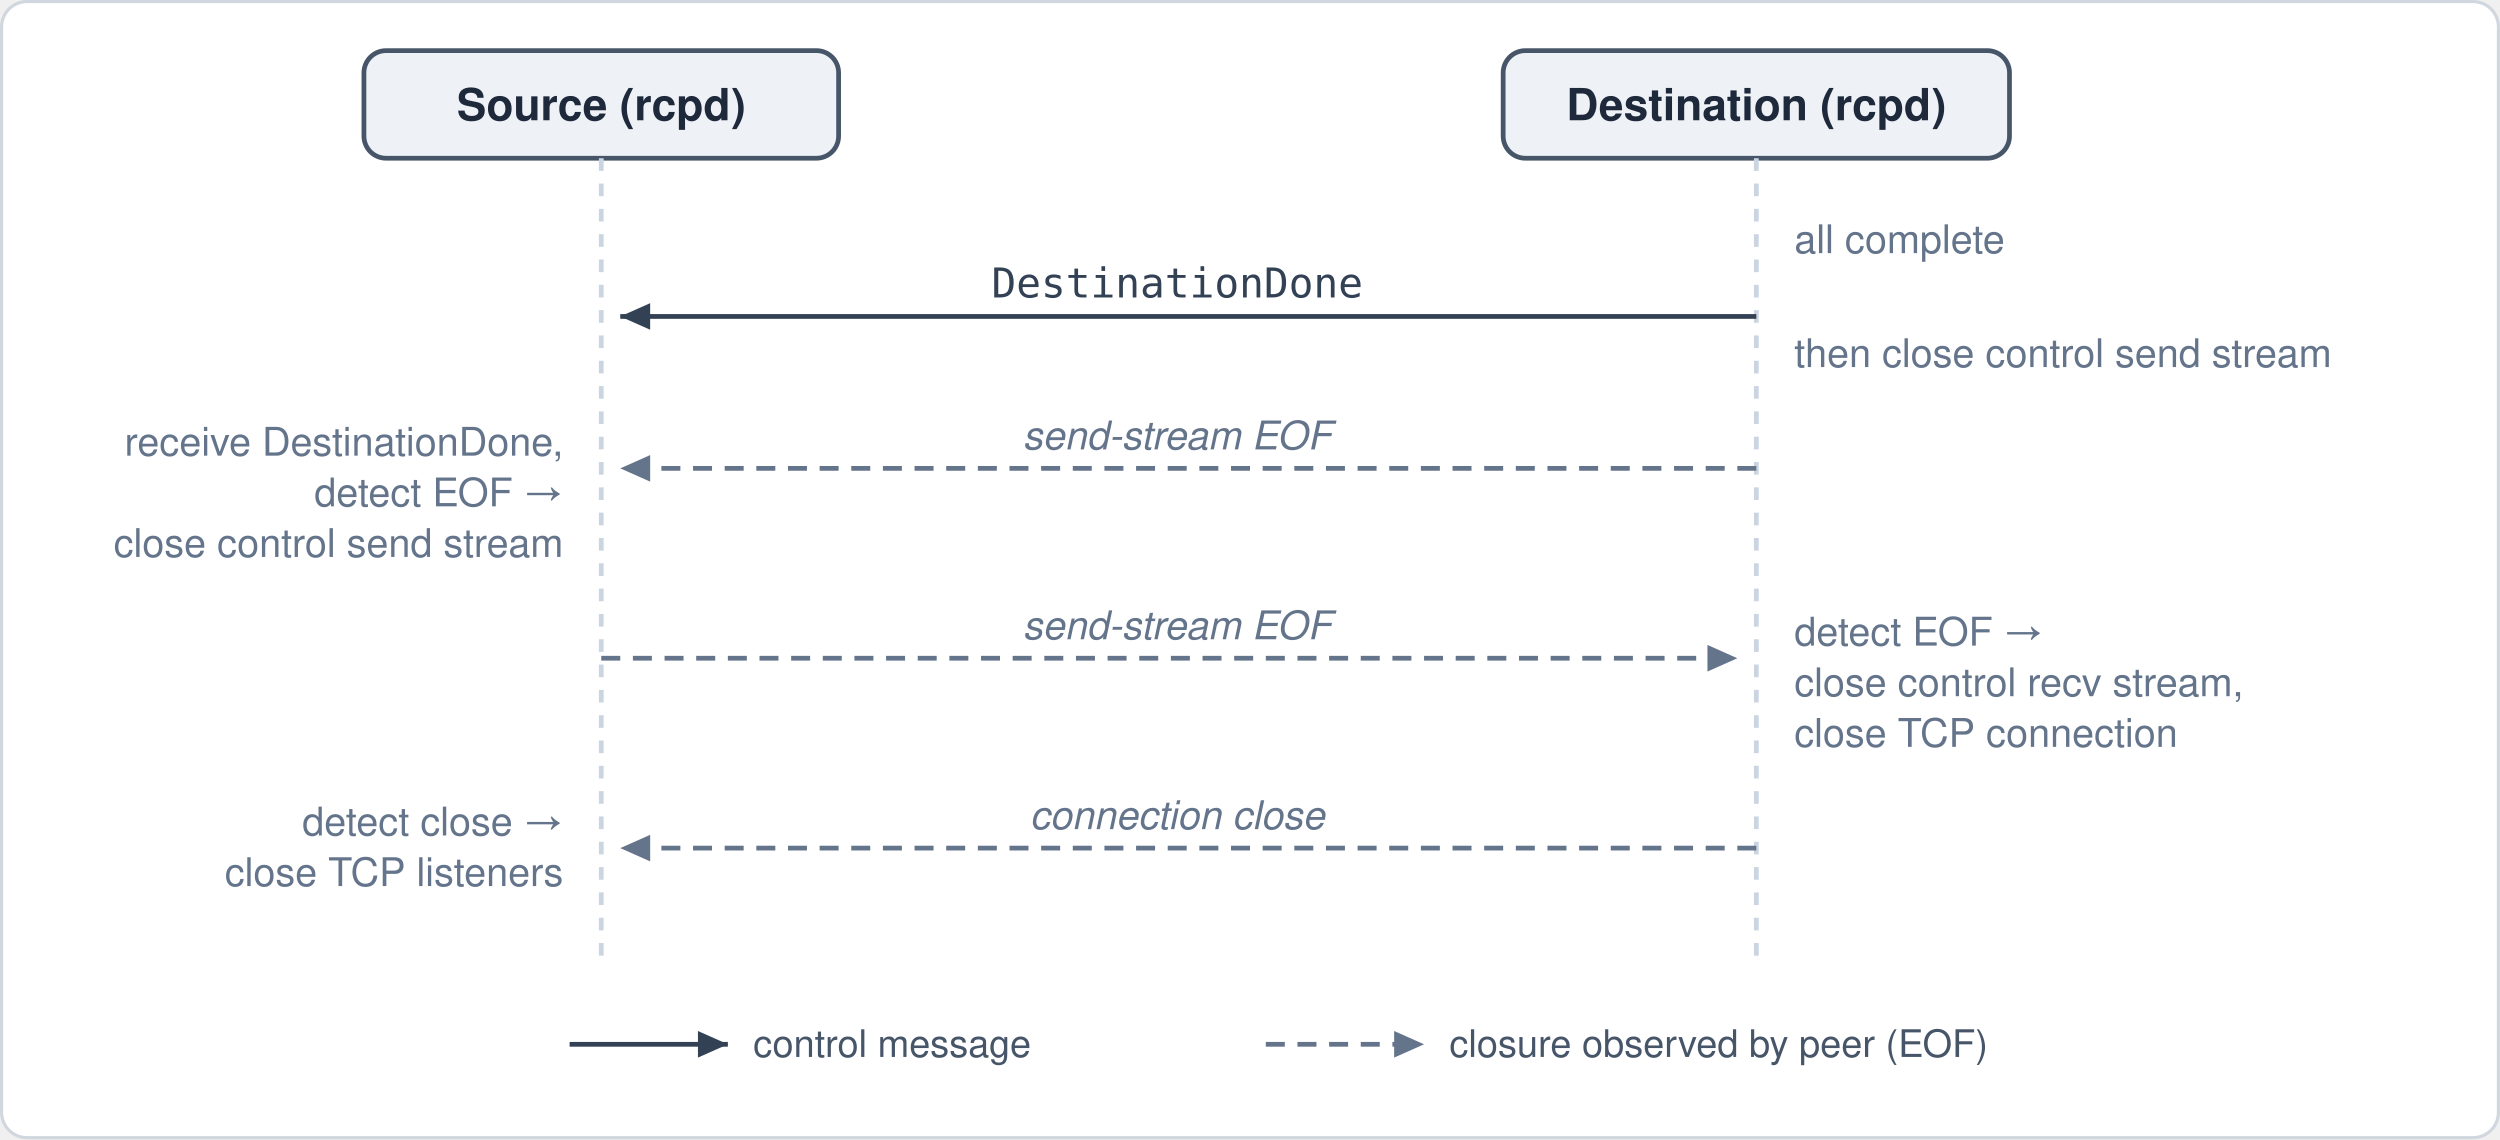
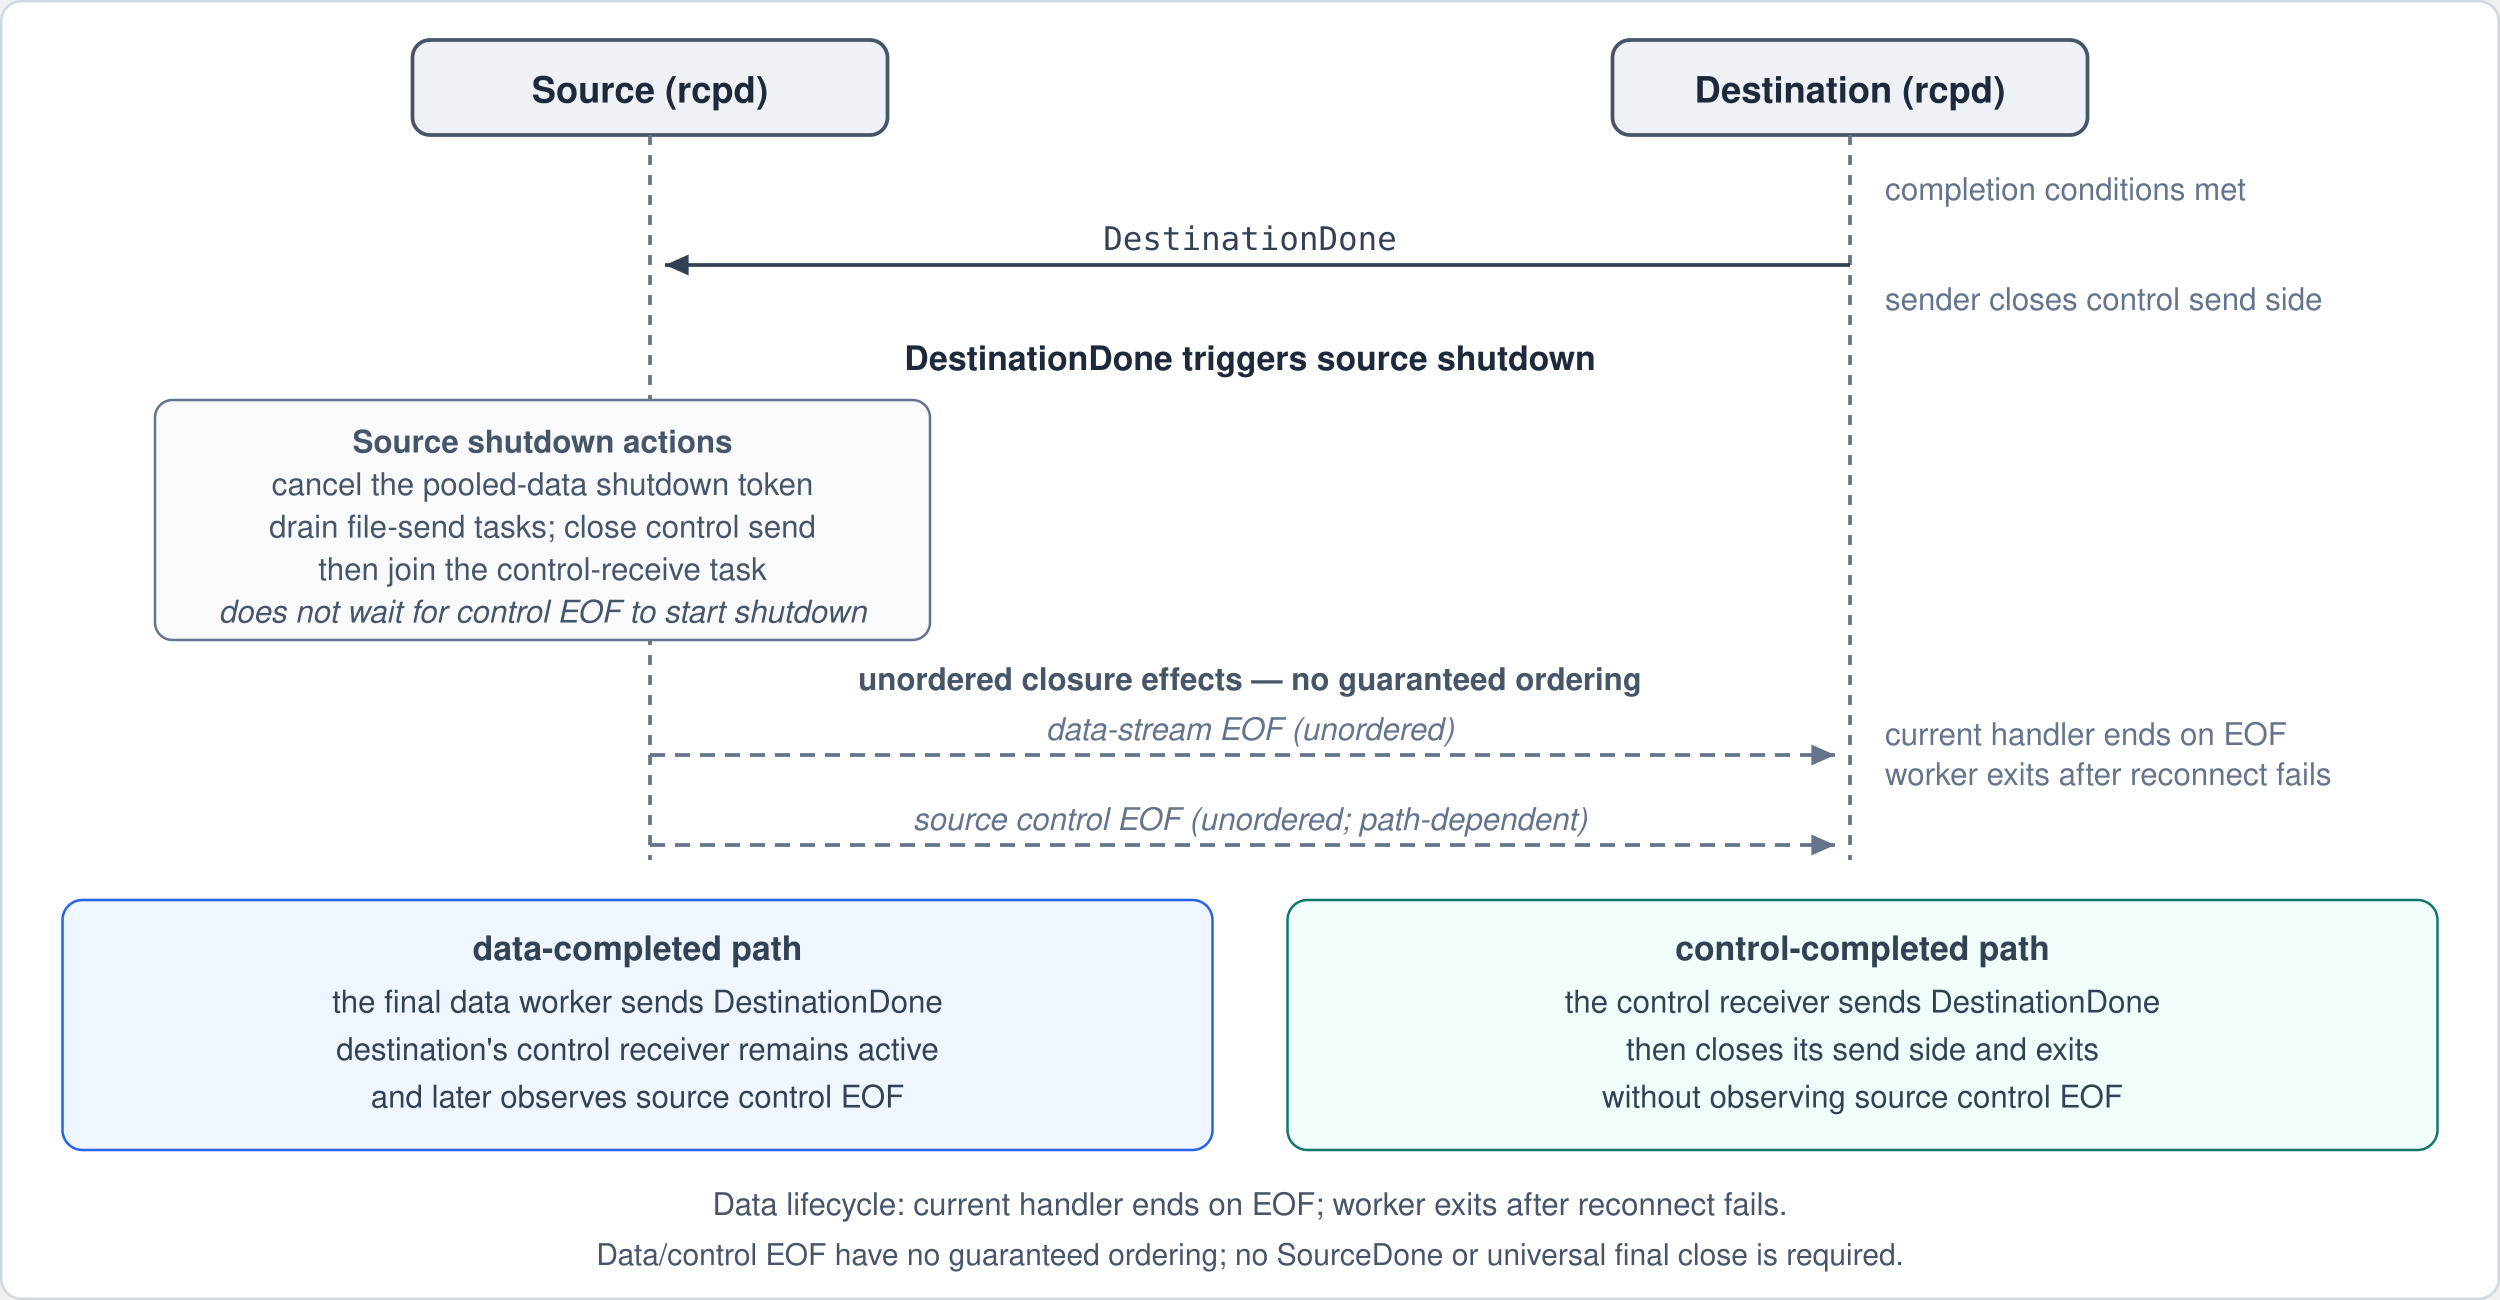
- <svg xmlns="http://www.w3.org/2000/svg" viewBox="0 0 790 360" font-family="-apple-system, 'Segoe UI', Helvetica, Arial, sans-serif">
+ <svg xmlns="http://www.w3.org/2000/svg" viewBox="0 0 1000 520" font-family="-apple-system, 'Segoe UI', Helvetica, Arial, sans-serif" role="img" aria-labelledby="shutdown-sequence-title shutdown-sequence-desc">
  <defs>
    <marker id="ar-ctl" viewBox="0 0 10 10" refX="9" refY="5" markerWidth="7" markerHeight="7" orient="auto-start-reverse">
      <path d="M 0 1 L 9 5 L 0 9 z" fill="#334155" />
    </marker>
    <marker id="ar-eof" viewBox="0 0 10 10" refX="9" refY="5" markerWidth="7" markerHeight="7" orient="auto-start-reverse">
      <path d="M 0 1 L 9 5 L 0 9 z" fill="#64748b" />
    </marker>
  </defs>
-   <rect x="0.5" y="0.5" width="789" height="359" rx="8" fill="#ffffff" stroke="#d0d7de" />
-   <rect x="115" y="16" width="150" height="34" rx="7" fill="#eef2f7" stroke="#475569" stroke-width="1.5" />
-   <text x="190" y="38" text-anchor="middle" font-size="14" font-weight="600" fill="#1e293b">Source (rcpd)</text>
-   <rect x="475" y="16" width="160" height="34" rx="7" fill="#eef2f7" stroke="#475569" stroke-width="1.5" />
-   <text x="555" y="38" text-anchor="middle" font-size="14" font-weight="600" fill="#1e293b">Destination (rcpd)</text>
-   <line x1="190" y1="50" x2="190" y2="302" stroke="#cbd5e1" stroke-width="1.5" stroke-dasharray="4 4" />
-   <line x1="555" y1="50" x2="555" y2="302" stroke="#cbd5e1" stroke-width="1.5" stroke-dasharray="4 4" />
-   <text x="567" y="80" text-anchor="start" font-size="12.5" fill="#64748b">all complete</text>
-   <line x1="555" y1="100" x2="196" y2="100" stroke="#334155" stroke-width="1.5" marker-end="url(#ar-ctl)" />
-   <text x="372" y="94" text-anchor="middle" font-size="13" font-family="ui-monospace, SFMono-Regular, Menlo, Consolas, monospace" fill="#334155">DestinationDone</text>
-   <text x="567" y="116" text-anchor="start" font-size="12.5" fill="#64748b">then close control send stream</text>
-   <line x1="555" y1="148" x2="196" y2="148" stroke="#64748b" stroke-width="1.5" stroke-dasharray="6 4" marker-end="url(#ar-eof)" />
-   <text x="372" y="142" text-anchor="middle" font-size="12.5" font-style="italic" fill="#64748b">send-stream EOF</text>
+   <rect x="0.5" y="0.5" width="999" height="519" rx="8" fill="#ffffff" stroke="#d0d7de" />
+   <rect x="165" y="16" width="190" height="38" rx="7" fill="#eef2f7" stroke="#475569" stroke-width="1.5" />
+   <text x="260" y="41" text-anchor="middle" font-size="14.5" font-weight="600" fill="#1e293b">Source (rcpd)</text>
+   <rect x="645" y="16" width="190" height="38" rx="7" fill="#eef2f7" stroke="#475569" stroke-width="1.5" />
+   <text x="740" y="41" text-anchor="middle" font-size="14.5" font-weight="600" fill="#1e293b">Destination (rcpd)</text>
+   <line x1="260" y1="54" x2="260" y2="344" stroke="#64748b" stroke-width="1.5" stroke-dasharray="4 4" />
+   <line x1="740" y1="54" x2="740" y2="344" stroke="#64748b" stroke-width="1.5" stroke-dasharray="4 4" />
+   <text x="754" y="80" text-anchor="start" font-size="12.5" fill="#64748b">completion conditions met</text>
+   <line x1="740" y1="106" x2="266" y2="106" stroke="#334155" stroke-width="1.5" marker-end="url(#ar-ctl)" />
+   <text x="500" y="100" text-anchor="middle" font-size="13" font-family="ui-monospace, SFMono-Regular, Menlo, Consolas, monospace" fill="#334155">DestinationDone</text>
+   <text x="754" y="124" text-anchor="start" font-size="12.5" fill="#64748b">sender closes control send side</text>
+   <text x="500" y="148" text-anchor="middle" font-size="13.5" font-weight="600" fill="#1e293b">DestinationDone triggers source shutdown</text>
+   <rect x="62" y="160" width="310" height="96" rx="7" fill="#f8fafc" stroke="#64748b" />
+   <g font-size="12.5" fill="#475569">
+     <text x="217" y="181" text-anchor="middle" font-weight="600">Source shutdown actions</text>
+     <text x="217" y="198" text-anchor="middle">cancel the pooled-data shutdown token</text>
+     <text x="217" y="215" text-anchor="middle">drain file-send tasks; close control send</text>
+     <text x="217" y="232" text-anchor="middle">then join the control-receive task</text>
+     <text x="217" y="249" text-anchor="middle" font-style="italic">does not wait for control EOF to start shutdown</text>
+   </g>
+   <text x="500" y="276" text-anchor="middle" font-size="12.5" font-weight="600" fill="#475569">unordered closure effects — no guaranteed ordering</text>
+   <line x1="260" y1="302" x2="734" y2="302" stroke="#64748b" stroke-width="1.5" stroke-dasharray="6 4" marker-end="url(#ar-eof)" />
+   <text x="500" y="296" text-anchor="middle" font-size="12.5" font-style="italic" fill="#64748b">data-stream EOF (unordered)</text>
  <g font-size="12.5" fill="#64748b">
-     <text x="178" y="144" text-anchor="end">receive DestinationDone,</text>
-     <text x="178" y="160" text-anchor="end">detect EOF →</text>
-     <text x="178" y="176" text-anchor="end">close control send stream</text>
+     <text x="754" y="298" text-anchor="start">current handler ends on EOF</text>
+     <text x="754" y="314" text-anchor="start">worker exits after reconnect fails</text>
  </g>
-   <line x1="190" y1="208" x2="549" y2="208" stroke="#64748b" stroke-width="1.5" stroke-dasharray="6 4" marker-end="url(#ar-eof)" />
-   <text x="372" y="202" text-anchor="middle" font-size="12.5" font-style="italic" fill="#64748b">send-stream EOF</text>
-   <g font-size="12.5" fill="#64748b">
-     <text x="567" y="204" text-anchor="start">detect EOF →</text>
-     <text x="567" y="220" text-anchor="start">close control recv stream,</text>
-     <text x="567" y="236" text-anchor="start">close TCP connection</text>
+   <line x1="260" y1="338" x2="734" y2="338" stroke="#64748b" stroke-width="1.5" stroke-dasharray="6 4" marker-end="url(#ar-eof)" />
+   <text x="500" y="332" text-anchor="middle" font-size="12.5" font-style="italic" fill="#64748b">source control EOF (unordered; path-dependent)</text>
+   <rect x="25" y="360" width="460" height="100" rx="8" fill="#eff6ff" stroke="#2563eb" />
+   <g font-size="12.5" fill="#334155">
+     <text x="255" y="384" text-anchor="middle" font-size="13.5" font-weight="600">data-completed path</text>
+     <text x="255" y="405" text-anchor="middle">the final data worker sends DestinationDone</text>
+     <text x="255" y="424" text-anchor="middle">destination's control receiver remains active</text>
+     <text x="255" y="443" text-anchor="middle">and later observes source control EOF</text>
  </g>
-   <line x1="555" y1="268" x2="196" y2="268" stroke="#64748b" stroke-width="1.5" stroke-dasharray="6 4" marker-end="url(#ar-eof)" />
-   <text x="372" y="262" text-anchor="middle" font-size="12.5" font-style="italic" fill="#64748b">connection close</text>
-   <g font-size="12.5" fill="#64748b">
-     <text x="178" y="264" text-anchor="end">detect close →</text>
-     <text x="178" y="280" text-anchor="end">close TCP listeners</text>
+   <rect x="515" y="360" width="460" height="100" rx="8" fill="#f0fdfa" stroke="#0f766e" />
+   <g font-size="12.5" fill="#334155">
+     <text x="745" y="384" text-anchor="middle" font-size="13.5" font-weight="600">control-completed path</text>
+     <text x="745" y="405" text-anchor="middle">the control receiver sends DestinationDone</text>
+     <text x="745" y="424" text-anchor="middle">then closes its send side and exits</text>
+     <text x="745" y="443" text-anchor="middle">without observing source control EOF</text>
  </g>
-   <g font-size="12">
-     <line x1="180" y1="330" x2="230" y2="330" stroke="#334155" stroke-width="1.5" marker-end="url(#ar-ctl)" />
-     <text x="238" y="334" fill="#475569">control message</text>
-     <line x1="400" y1="330" x2="450" y2="330" stroke="#64748b" stroke-width="1.5" stroke-dasharray="6 4" marker-end="url(#ar-eof)" />
-     <text x="458" y="334" fill="#475569">closure observed by peer (EOF)</text>
-   </g>
+   <text x="500" y="486" text-anchor="middle" font-size="12.5" fill="#475569">Data lifecycle: current handler ends on EOF; worker exits after reconnect fails.</text>
+   <text x="500" y="506" text-anchor="middle" font-size="12" fill="#475569">Data/control EOF have no guaranteed ordering; no SourceDone or universal final close is required.</text>
</svg>
